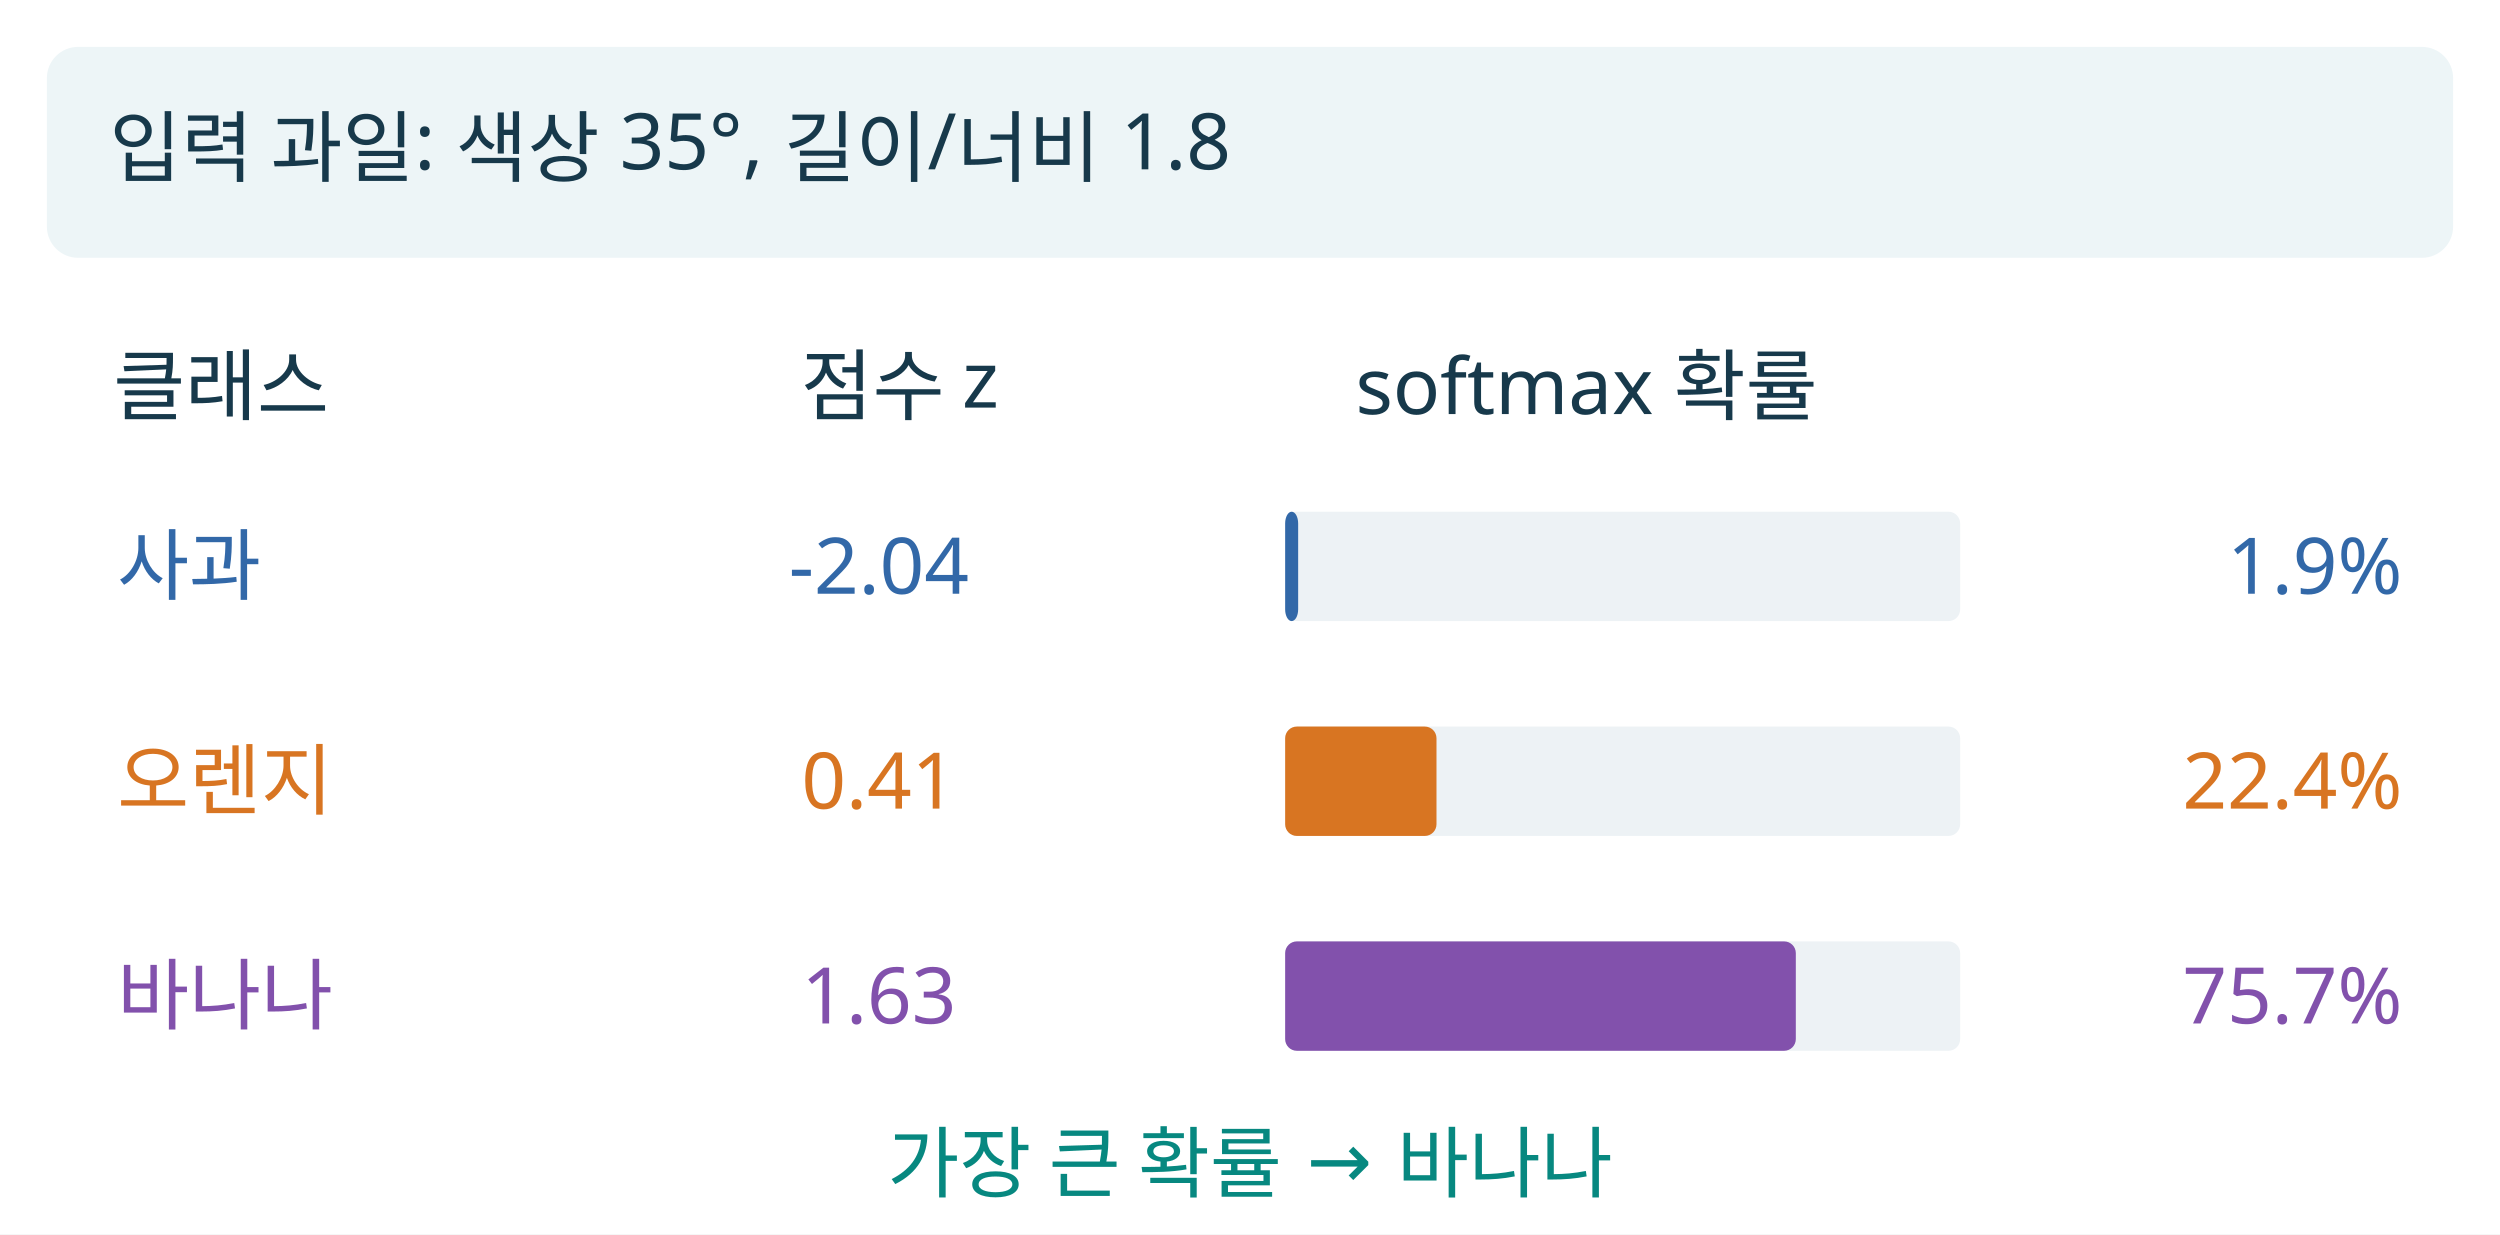
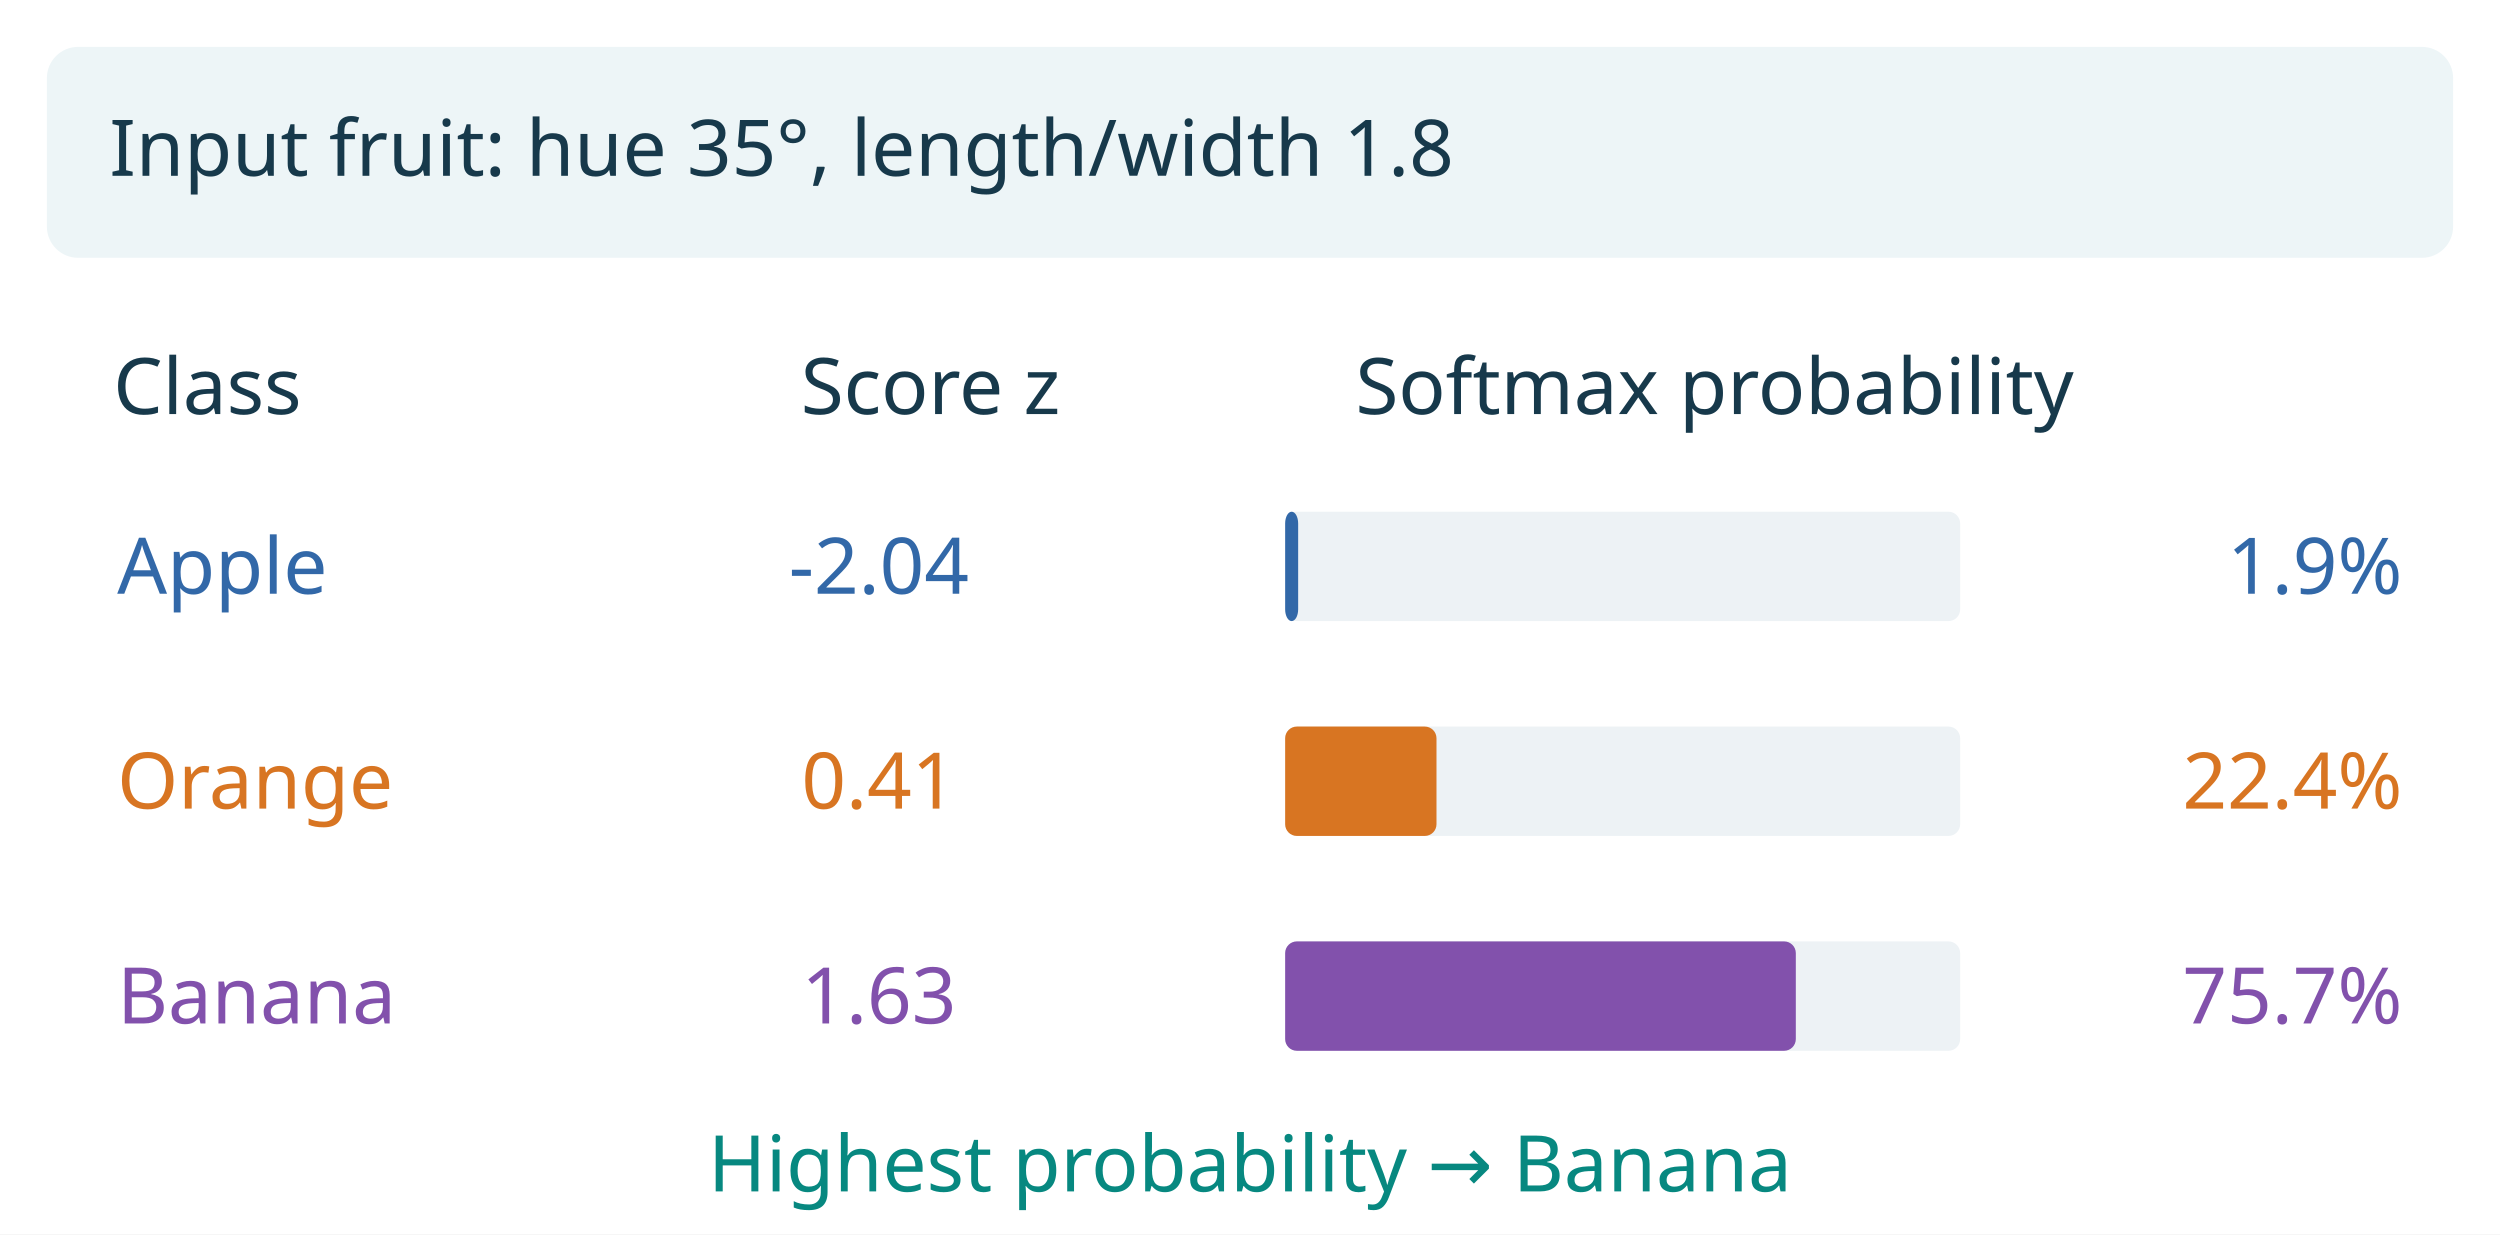
<svg xmlns="http://www.w3.org/2000/svg" width="640" height="316" viewBox="0 0 640 316">
  <style>text{font-family:sans-serif;font-size:20px;fill:#17394b}</style>
  <defs>
    <marker id="arrow" markerWidth="7" markerHeight="7" refX="6" refY="3" orient="auto">
      <path d="M0 0L6 3L0 6" fill="none" stroke="#536675" />
    </marker>
  </defs>
  <rect width="640" height="316" fill="white" />
  <rect x="12" y="12" width="616" height="54" rx="8" fill="#edf5f7" />
-   <text x="28" y="45" text-anchor="start" style="font-size:20px;fill:#17394b">입력 과일: 색상 35°, 길이/너비 1.8</text>
-   <text x="29" y="106" text-anchor="start" style="font-size:20px;fill:#17394b">클래스</text>
-   <text x="205" y="106" text-anchor="start" style="font-size:20px;fill:#17394b">점수 z</text>
-   <text x="347" y="106" text-anchor="start" style="font-size:20px;fill:#17394b">softmax 확률</text>
-   <text x="30" y="152" text-anchor="start" style="font-size:20px;fill:#3268a8">사과</text>
+   <text x="28" y="45" text-anchor="start" style="font-size:20px;fill:#17394b">Input fruit: hue 35°, length/width 1.8</text>
+   <text x="29" y="106" text-anchor="start" style="font-size:20px;fill:#17394b">Class</text>
+   <text x="205" y="106" text-anchor="start" style="font-size:20px;fill:#17394b">Score z</text>
+   <text x="347" y="106" text-anchor="start" style="font-size:20px;fill:#17394b">Softmax probability</text>
+   <text x="30" y="152" text-anchor="start" style="font-size:20px;fill:#3268a8">Apple</text>
  <text x="225" y="152" text-anchor="middle" style="font-size:20px;fill:#3268a8">-2.04</text>
  <rect x="329" y="131" width="172.8" height="28" rx="3" fill="#edf2f5" />
  <rect x="329" y="131" width="3.328" height="28" rx="3" fill="#3268a8" />
  <text x="615" y="152" text-anchor="end" style="font-size:20px;fill:#3268a8">1.9%</text>
-   <text x="30" y="207" text-anchor="start" style="font-size:20px;fill:#d87522">오렌지</text>
+   <text x="30" y="207" text-anchor="start" style="font-size:20px;fill:#d87522">Orange</text>
  <text x="225" y="207" text-anchor="middle" style="font-size:20px;fill:#d87522">0.41</text>
  <rect x="329" y="186" width="172.8" height="28" rx="3" fill="#edf2f5" />
  <rect x="329" y="186" width="38.742" height="28" rx="3" fill="#d87522" />
  <text x="615" y="207" text-anchor="end" style="font-size:20px;fill:#d87522">22.4%</text>
-   <text x="30" y="262" text-anchor="start" style="font-size:20px;fill:#8251ac">바나나</text>
+   <text x="30" y="262" text-anchor="start" style="font-size:20px;fill:#8251ac">Banana</text>
  <text x="225" y="262" text-anchor="middle" style="font-size:20px;fill:#8251ac">1.63</text>
  <rect x="329" y="241" width="172.8" height="28" rx="3" fill="#edf2f5" />
  <rect x="329" y="241" width="130.73" height="28" rx="3" fill="#8251ac" />
  <text x="615" y="262" text-anchor="end" style="font-size:20px;fill:#8251ac">75.7%</text>
-   <text x="320" y="305" text-anchor="middle" style="font-size:20px;fill:#078880">가장 큰 확률 → 바나나</text>
+   <text x="320" y="305" text-anchor="middle" style="font-size:20px;fill:#078880">Highest probability → Banana</text>
</svg>
